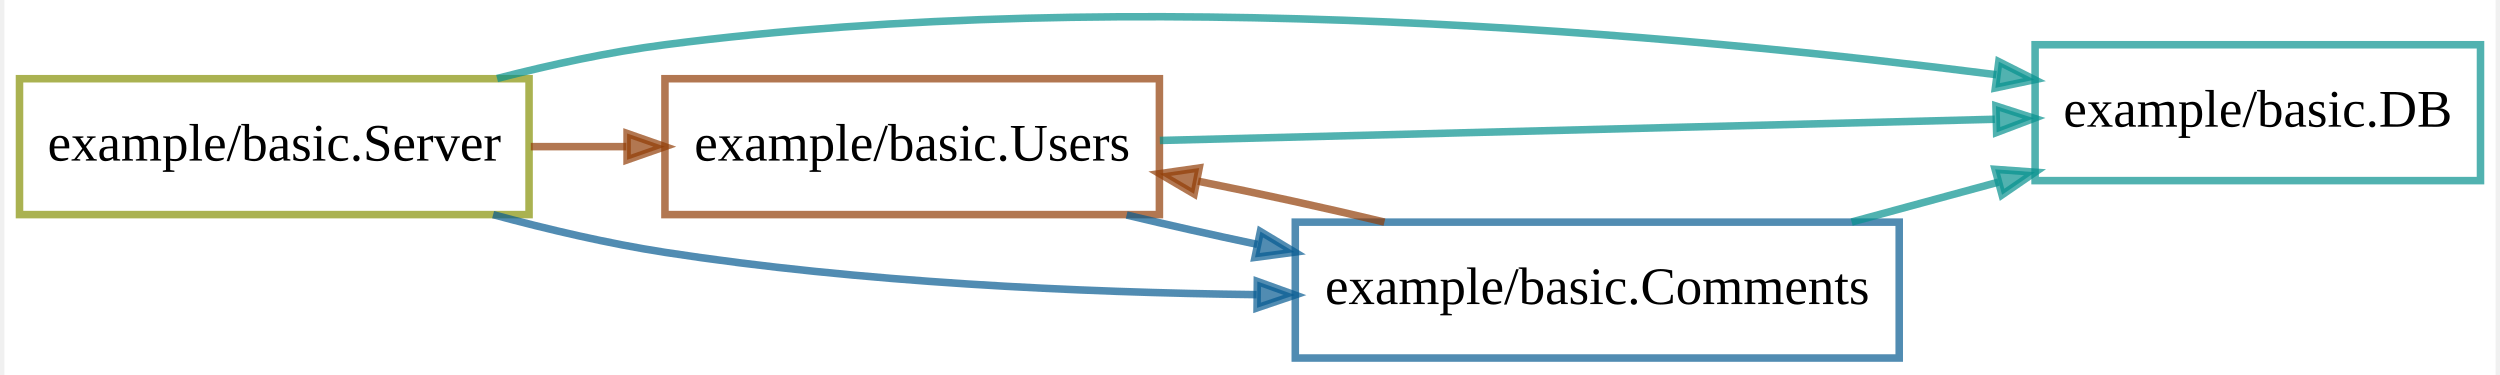
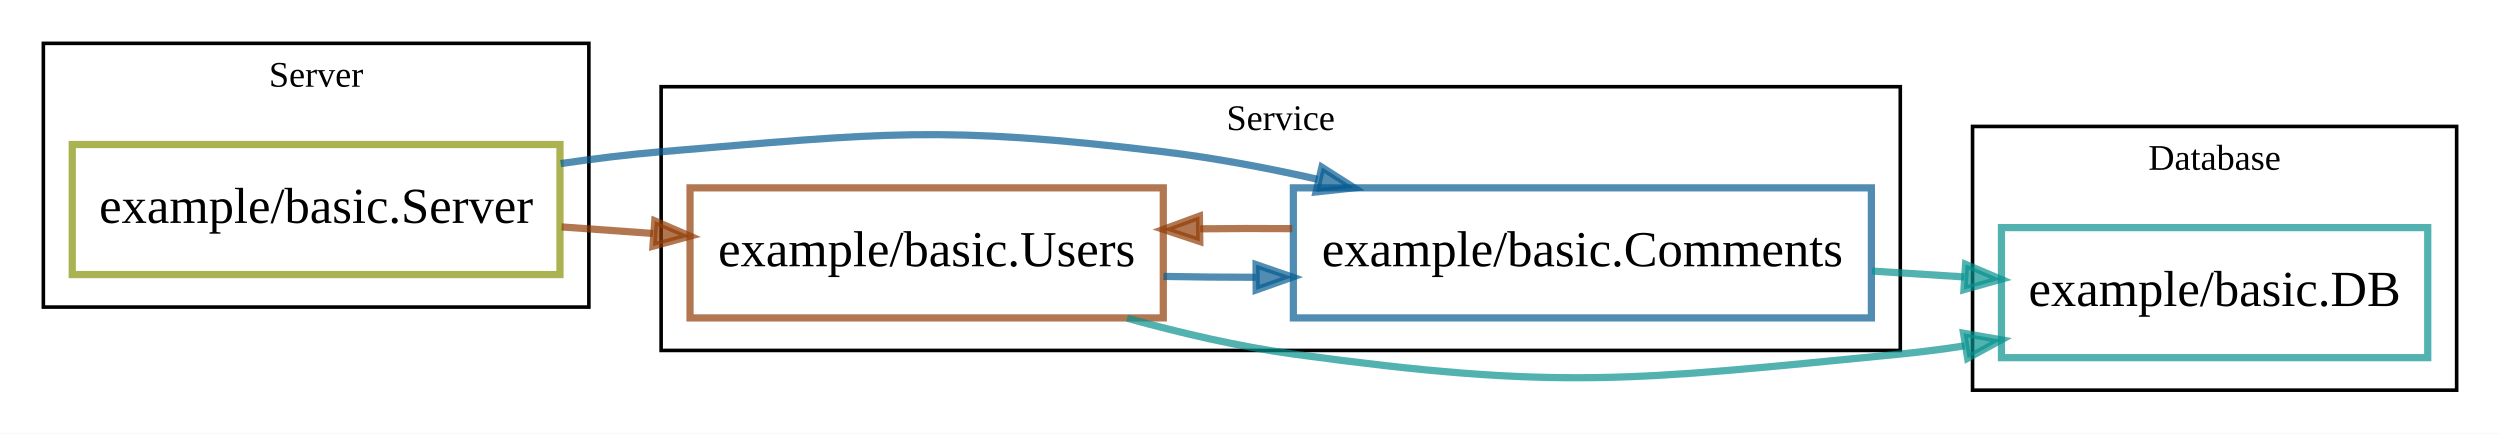
- <svg xmlns="http://www.w3.org/2000/svg" xmlns:xlink="http://www.w3.org/1999/xlink" width="660pt" height="99pt" viewBox="0.00 0.00 660.00 99.35">
-   <g id="graph0" class="graph" transform="scale(1 1) rotate(0) translate(4 95.3539)">
-     <polygon fill="white" stroke="none" points="-4,4 -4,-95.354 656,-95.354 656,4 -4,4" />
+ <svg xmlns="http://www.w3.org/2000/svg" xmlns:xlink="http://www.w3.org/1999/xlink" width="692pt" height="120pt" viewBox="0.00 0.00 692.00 120.00">
+   <g id="graph0" class="graph" transform="scale(1 1) rotate(0) translate(4 116)">
+     <polygon fill="white" stroke="none" points="-4,4 -4,-116 688,-116 688,4 -4,4" />
+     <g id="clust1" class="cluster">
+       <polygon fill="none" stroke="black" points="542,-8 542,-81 676,-81 676,-8 542,-8" />
+       <text text-anchor="middle" x="609" y="-69" font-family="Times New Roman,serif" font-size="10.00">Database</text>
+     </g>
+     <g id="clust3" class="cluster">
+       <polygon fill="none" stroke="black" points="8,-31 8,-104 159,-104 159,-31 8,-31" />
+       <text text-anchor="middle" x="83.5" y="-92" font-family="Times New Roman,serif" font-size="10.00">Server</text>
+     </g>
+     <g id="clust2" class="cluster">
+       <polygon fill="none" stroke="black" points="179,-19 179,-92 522,-92 522,-19 179,-19" />
+       <text text-anchor="middle" x="350.5" y="-80" font-family="Times New Roman,serif" font-size="10.00">Service</text>
+     </g>
    <g id="node1" class="node">
      <g id="a_node1">
        <a xlink:href="http://godoc.org/example/basic#DB" xlink:title="example/basic.DB" target="_graphviz">
-           <polygon fill="none" stroke="#07918e" stroke-width="2" stroke-opacity="0.698" points="534,-47.5 534,-83.5 652,-83.5 652,-47.5 534,-47.5" />
-           <text text-anchor="middle" x="593" y="-61.8" font-family="Times New Roman,serif" font-size="14.00">example/basic.DB</text>
+           <polygon fill="none" stroke="#07918e" stroke-width="2" stroke-opacity="0.698" points="550,-17 550,-53 668,-53 668,-17 550,-17" />
+           <text text-anchor="middle" x="609" y="-31.3" font-family="Times New Roman,serif" font-size="14.00">example/basic.DB</text>
        </a>
      </g>
    </g>
    <g id="node2" class="node">
      <g id="a_node2">
        <a xlink:href="http://godoc.org/example/basic#Users" xlink:title="example/basic.Users" target="_graphviz">
-           <polygon fill="none" stroke="#913d07" stroke-width="2" stroke-opacity="0.698" points="171,-38.5 171,-74.5 302,-74.5 302,-38.5 171,-38.5" />
-           <text text-anchor="middle" x="236.5" y="-52.8" font-family="Times New Roman,serif" font-size="14.00">example/basic.Users</text>
+           <polygon fill="none" stroke="#913d07" stroke-width="2" stroke-opacity="0.698" points="187,-28 187,-64 318,-64 318,-28 187,-28" />
+           <text text-anchor="middle" x="252.5" y="-42.3" font-family="Times New Roman,serif" font-size="14.00">example/basic.Users</text>
        </a>
      </g>
    </g>
    <g id="edge1" class="edge">
      <g id="a_edge1">
        <a xlink:title="db">
-           <path fill="none" stroke="#07918e" stroke-width="2" stroke-opacity="0.698" d="M302.109,-58.14C364.726,-59.73 459.367,-62.133 523.326,-63.757" />
-           <polygon fill="#07918e" fill-opacity="0.698" stroke="#07918e" stroke-width="2" stroke-opacity="0.698" points="523.626,-67.265 533.712,-64.02 523.804,-60.267 523.626,-67.265" />
+           <path fill="none" stroke="#07918e" stroke-width="2" stroke-opacity="0.698" d="M307.963,-27.929C322.733,-23.828 338.836,-20.073 354,-18 427.979,-7.887 447.689,-10.726 522,-18 527.822,-18.57 533.835,-19.352 539.849,-20.27" />
+           <polygon fill="#07918e" fill-opacity="0.698" stroke="#07918e" stroke-width="2" stroke-opacity="0.698" points="539.505,-23.76 549.94,-21.928 540.64,-16.852 539.505,-23.76" />
        </a>
      </g>
    </g>
    <g id="node3" class="node">
      <g id="a_node3">
        <a xlink:href="http://godoc.org/example/basic#Comments" xlink:title="example/basic.Comments" target="_graphviz">
-           <polygon fill="none" stroke="#075a91" stroke-width="2" stroke-opacity="0.698" points="338,-0.5 338,-36.5 498,-36.5 498,-0.5 338,-0.5" />
-           <text text-anchor="middle" x="418" y="-14.8" font-family="Times New Roman,serif" font-size="14.00">example/basic.Comments</text>
+           <polygon fill="none" stroke="#075a91" stroke-width="2" stroke-opacity="0.698" points="354,-28 354,-64 514,-64 514,-28 354,-28" />
+           <text text-anchor="middle" x="434" y="-42.3" font-family="Times New Roman,serif" font-size="14.00">example/basic.Comments</text>
        </a>
      </g>
    </g>
    <g id="edge2" class="edge">
      <g id="a_edge2">
        <a xlink:title="comments">
-           <path fill="none" stroke="#075a91" stroke-width="2" stroke-opacity="0.698" d="M293.311,-38.383C304.326,-35.747 316.141,-33.096 327.94,-30.604" />
-           <polygon fill="#075a91" fill-opacity="0.698" stroke="#075a91" stroke-width="2" stroke-opacity="0.698" points="328.75,-34.011 337.83,-28.552 327.327,-27.157 328.75,-34.011" />
+           <path fill="none" stroke="#075a91" stroke-width="2" stroke-opacity="0.698" d="M318.05,-39.492C326.358,-39.329 334.979,-39.248 343.596,-39.25" />
+           <polygon fill="#075a91" fill-opacity="0.698" stroke="#075a91" stroke-width="2" stroke-opacity="0.698" points="343.676,-42.75 353.691,-39.291 343.705,-35.75 343.676,-42.75" />
        </a>
      </g>
    </g>
    <g id="edge3" class="edge">
      <g id="a_edge3">
        <a xlink:title="db">
-           <path fill="none" stroke="#07918e" stroke-width="2" stroke-opacity="0.698" d="M485.392,-36.537C498.148,-40.003 511.522,-43.636 524.319,-47.113" />
-           <polygon fill="#07918e" fill-opacity="0.698" stroke="#07918e" stroke-width="2" stroke-opacity="0.698" points="523.405,-50.491 533.972,-49.735 525.24,-43.736 523.405,-50.491" />
+           <path fill="none" stroke="#07918e" stroke-width="2" stroke-opacity="0.698" d="M514.159,-40.967C522.698,-40.424 531.333,-39.875 539.728,-39.341" />
+           <polygon fill="#07918e" fill-opacity="0.698" stroke="#07918e" stroke-width="2" stroke-opacity="0.698" points="540.069,-42.827 549.827,-38.699 539.625,-35.841 540.069,-42.827" />
        </a>
      </g>
    </g>
    <g id="edge4" class="edge">
      <g id="a_edge4">
        <a xlink:title="users">
-           <path fill="none" stroke="#913d07" stroke-width="2" stroke-opacity="0.698" d="M361.619,-36.513C346.014,-40.256 328.775,-44.031 312.236,-47.344" />
-           <polygon fill="#913d07" fill-opacity="0.698" stroke="#913d07" stroke-width="2" stroke-opacity="0.698" points="311.189,-43.982 302.05,-49.343 312.537,-50.851 311.189,-43.982" />
+           <path fill="none" stroke="#913d07" stroke-width="2" stroke-opacity="0.698" d="M353.691,-52.709C345.219,-52.776 336.621,-52.761 328.205,-52.665" />
+           <polygon fill="#913d07" fill-opacity="0.698" stroke="#913d07" stroke-width="2" stroke-opacity="0.698" points="328.103,-49.163 318.05,-52.508 327.995,-56.162 328.103,-49.163" />
        </a>
      </g>
    </g>
    <g id="node4" class="node">
      <g id="a_node4">
        <a xlink:href="http://godoc.org/example/basic#Server" xlink:title="example/basic.Server" target="_graphviz">
-           <polygon fill="none" stroke="#859107" stroke-width="2" stroke-opacity="0.698" points="0,-38.5 0,-74.5 135,-74.5 135,-38.5 0,-38.5" />
-           <text text-anchor="middle" x="67.5" y="-52.8" font-family="Times New Roman,serif" font-size="14.00">example/basic.Server</text>
+           <polygon fill="none" stroke="#859107" stroke-width="2" stroke-opacity="0.698" points="16,-40 16,-76 151,-76 151,-40 16,-40" />
+           <text text-anchor="middle" x="83.5" y="-54.3" font-family="Times New Roman,serif" font-size="14.00">example/basic.Server</text>
+         </a>
+       </g>
+     </g>
+     <g id="edge6" class="edge">
+       <g id="a_edge6">
+         <a xlink:title="users">
+           <path fill="none" stroke="#913d07" stroke-width="2" stroke-opacity="0.698" d="M151.463,-53.188C159.785,-52.59 168.336,-51.976 176.766,-51.37" />
+           <polygon fill="#913d07" fill-opacity="0.698" stroke="#913d07" stroke-width="2" stroke-opacity="0.698" points="177.242,-54.845 186.965,-50.637 176.74,-47.863 177.242,-54.845" />
        </a>
      </g>
    </g>
    <g id="edge5" class="edge">
      <g id="a_edge5">
-         <a xlink:title="db">
-           <path fill="none" stroke="#07918e" stroke-width="2" stroke-opacity="0.698" d="M126.525,-74.557C140.915,-78.264 156.4,-81.609 171,-83.5 294.622,-99.509 440.191,-86.233 523.724,-75.563" />
-           <polygon fill="#07918e" fill-opacity="0.698" stroke="#07918e" stroke-width="2" stroke-opacity="0.698" points="524.382,-79.007 533.846,-74.244 523.477,-72.066 524.382,-79.007" />
-         </a>
-       </g>
-     </g>
-     <g id="edge7" class="edge">
-       <g id="a_edge7">
-         <a xlink:title="users">
-           <path fill="none" stroke="#913d07" stroke-width="2" stroke-opacity="0.698" d="M135.463,-56.5C143.785,-56.5 152.336,-56.5 160.766,-56.5" />
-           <polygon fill="#913d07" fill-opacity="0.698" stroke="#913d07" stroke-width="2" stroke-opacity="0.698" points="160.965,-60 170.965,-56.5 160.965,-53 160.965,-60" />
-         </a>
-       </g>
-     </g>
-     <g id="edge6" class="edge">
-       <g id="a_edge6">
        <a xlink:title="comments">
-           <path fill="none" stroke="#075a91" stroke-width="2" stroke-opacity="0.698" d="M125.47,-38.486C140.163,-34.52 156.052,-30.815 171,-28.5 222.552,-20.516 280.861,-17.872 327.768,-17.291" />
-           <polygon fill="#075a91" fill-opacity="0.698" stroke="#075a91" stroke-width="2" stroke-opacity="0.698" points="327.935,-20.79 337.902,-17.195 327.869,-13.79 327.935,-20.79" />
+           <path fill="none" stroke="#075a91" stroke-width="2" stroke-opacity="0.698" d="M151.179,-70.721C160.491,-72.079 169.963,-73.24 179,-74 240.561,-79.175 256.662,-81.36 318,-74 331.955,-72.326 346.662,-69.547 360.723,-66.374" />
+           <polygon fill="#075a91" fill-opacity="0.698" stroke="#075a91" stroke-width="2" stroke-opacity="0.698" points="361.892,-69.695 370.828,-64.004 360.293,-62.88 361.892,-69.695" />
        </a>
      </g>
    </g>
  </g>
</svg>
